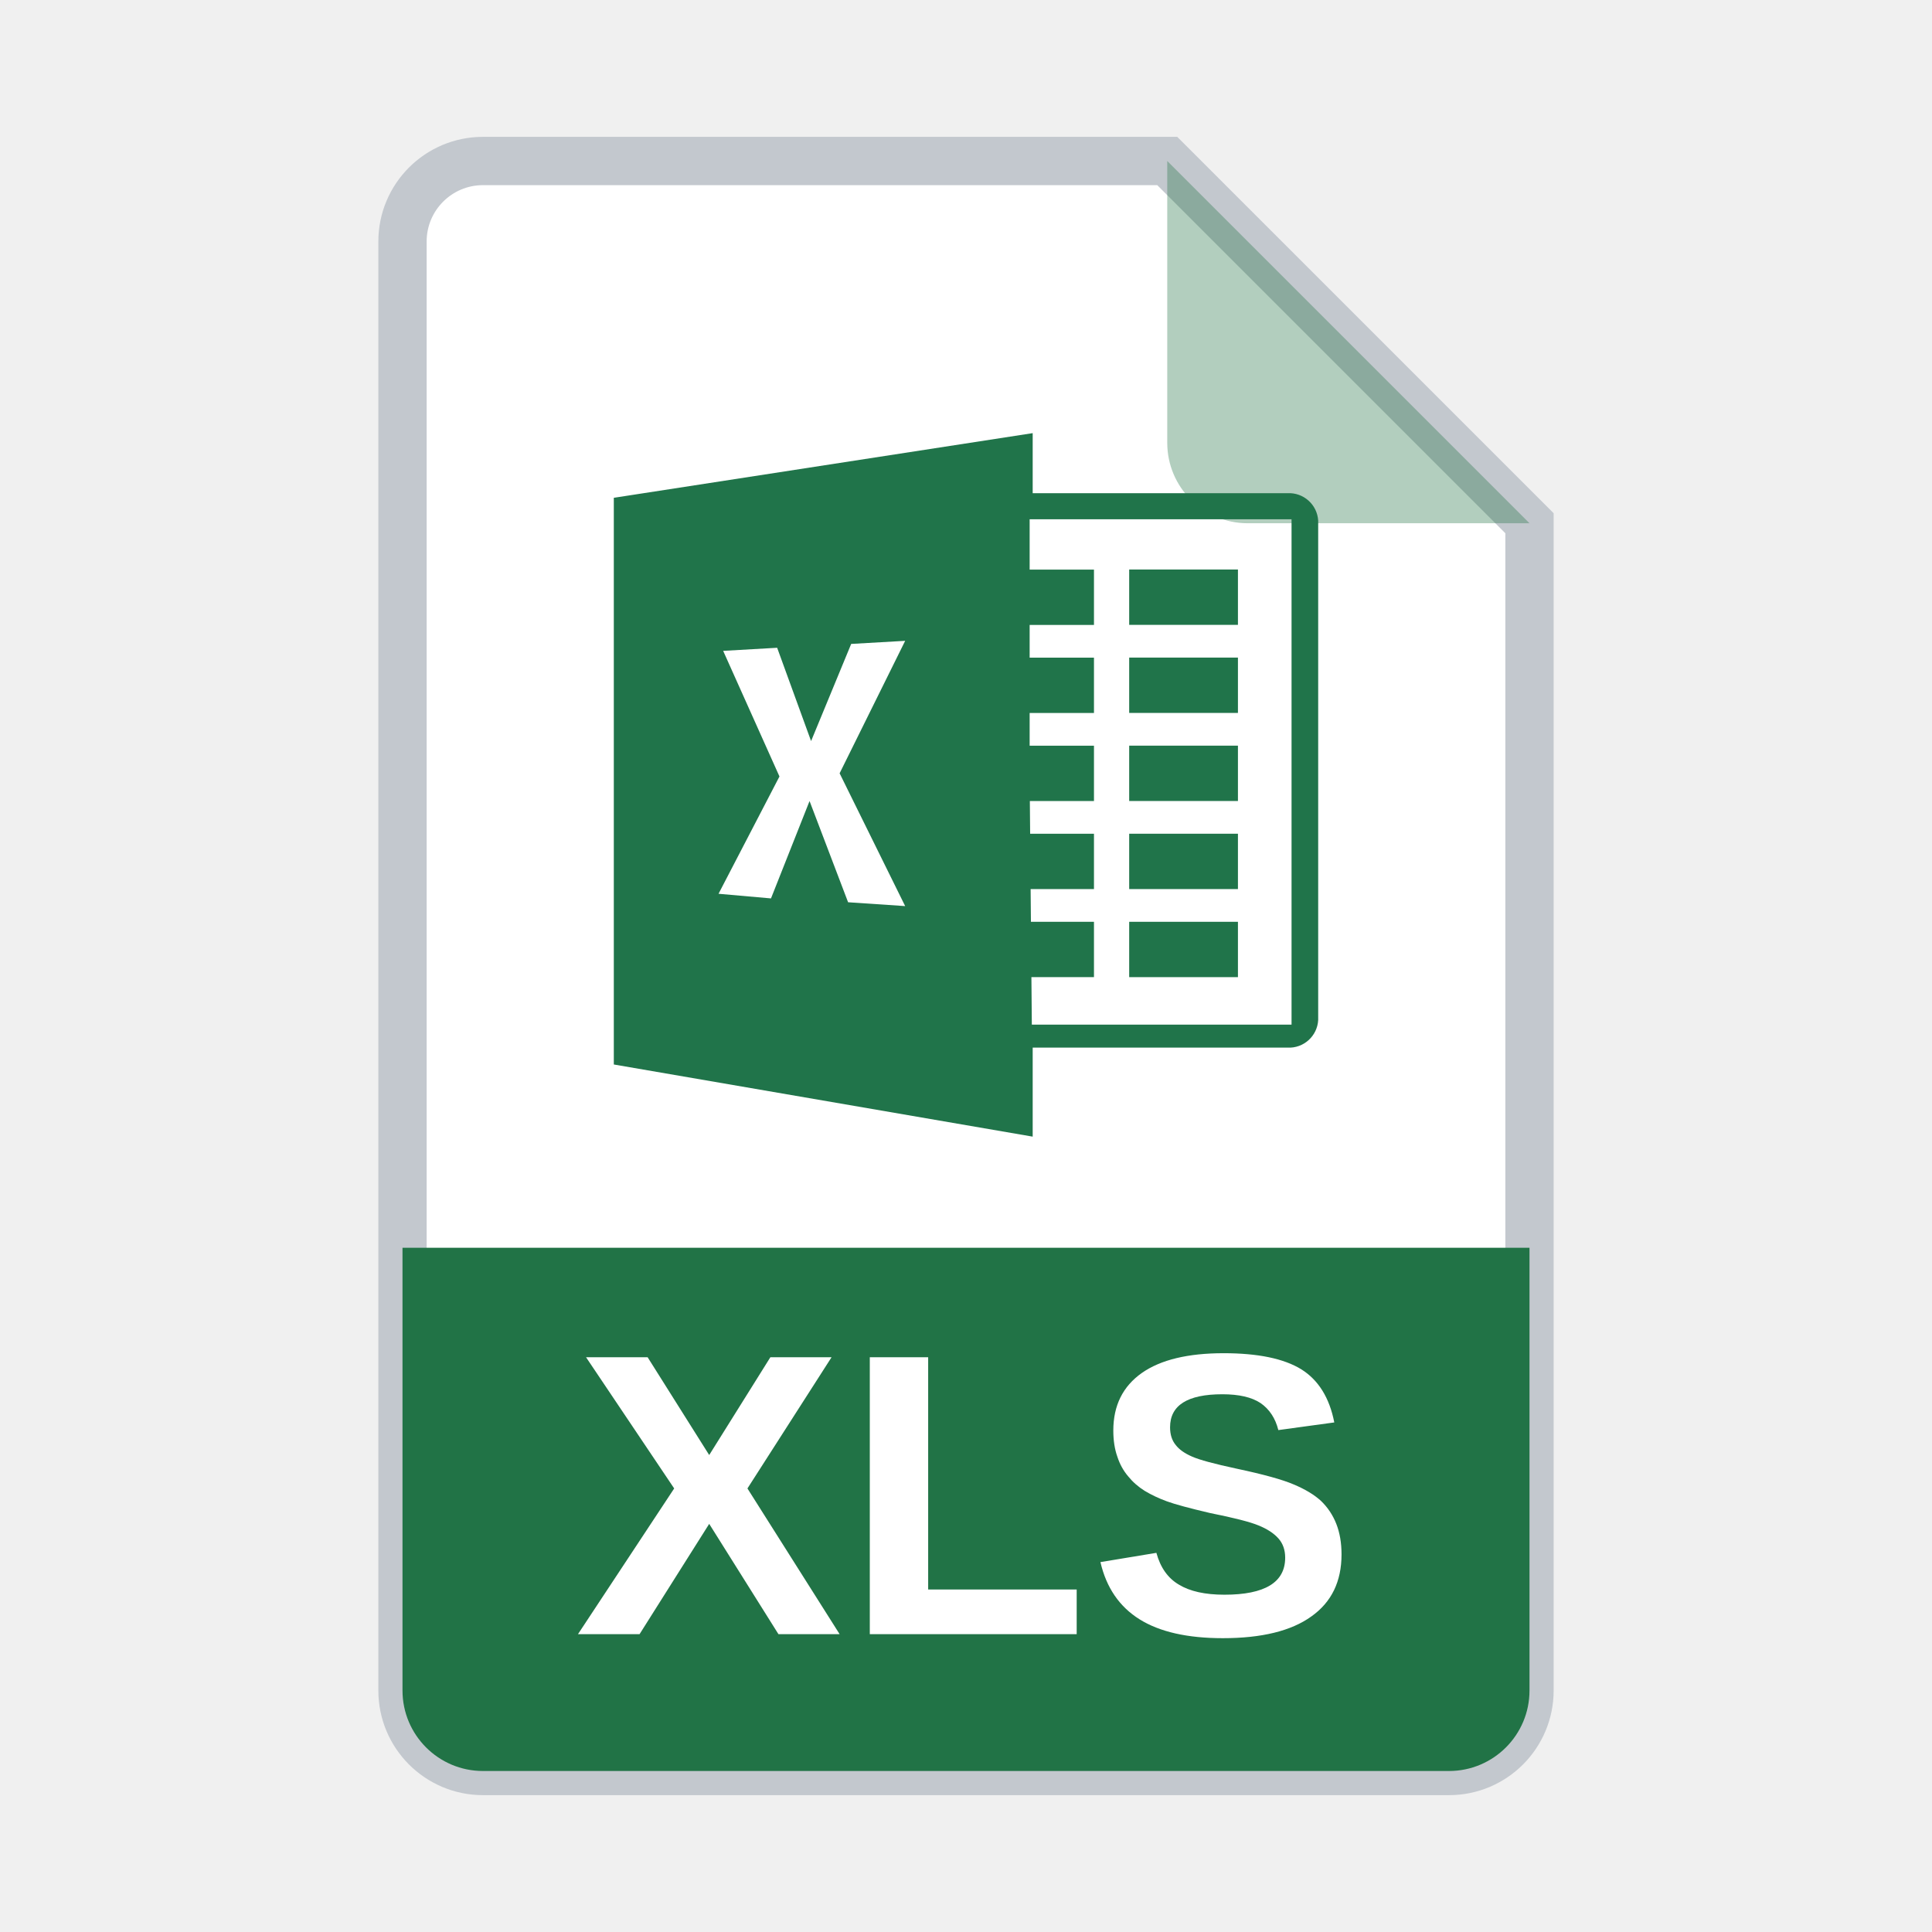
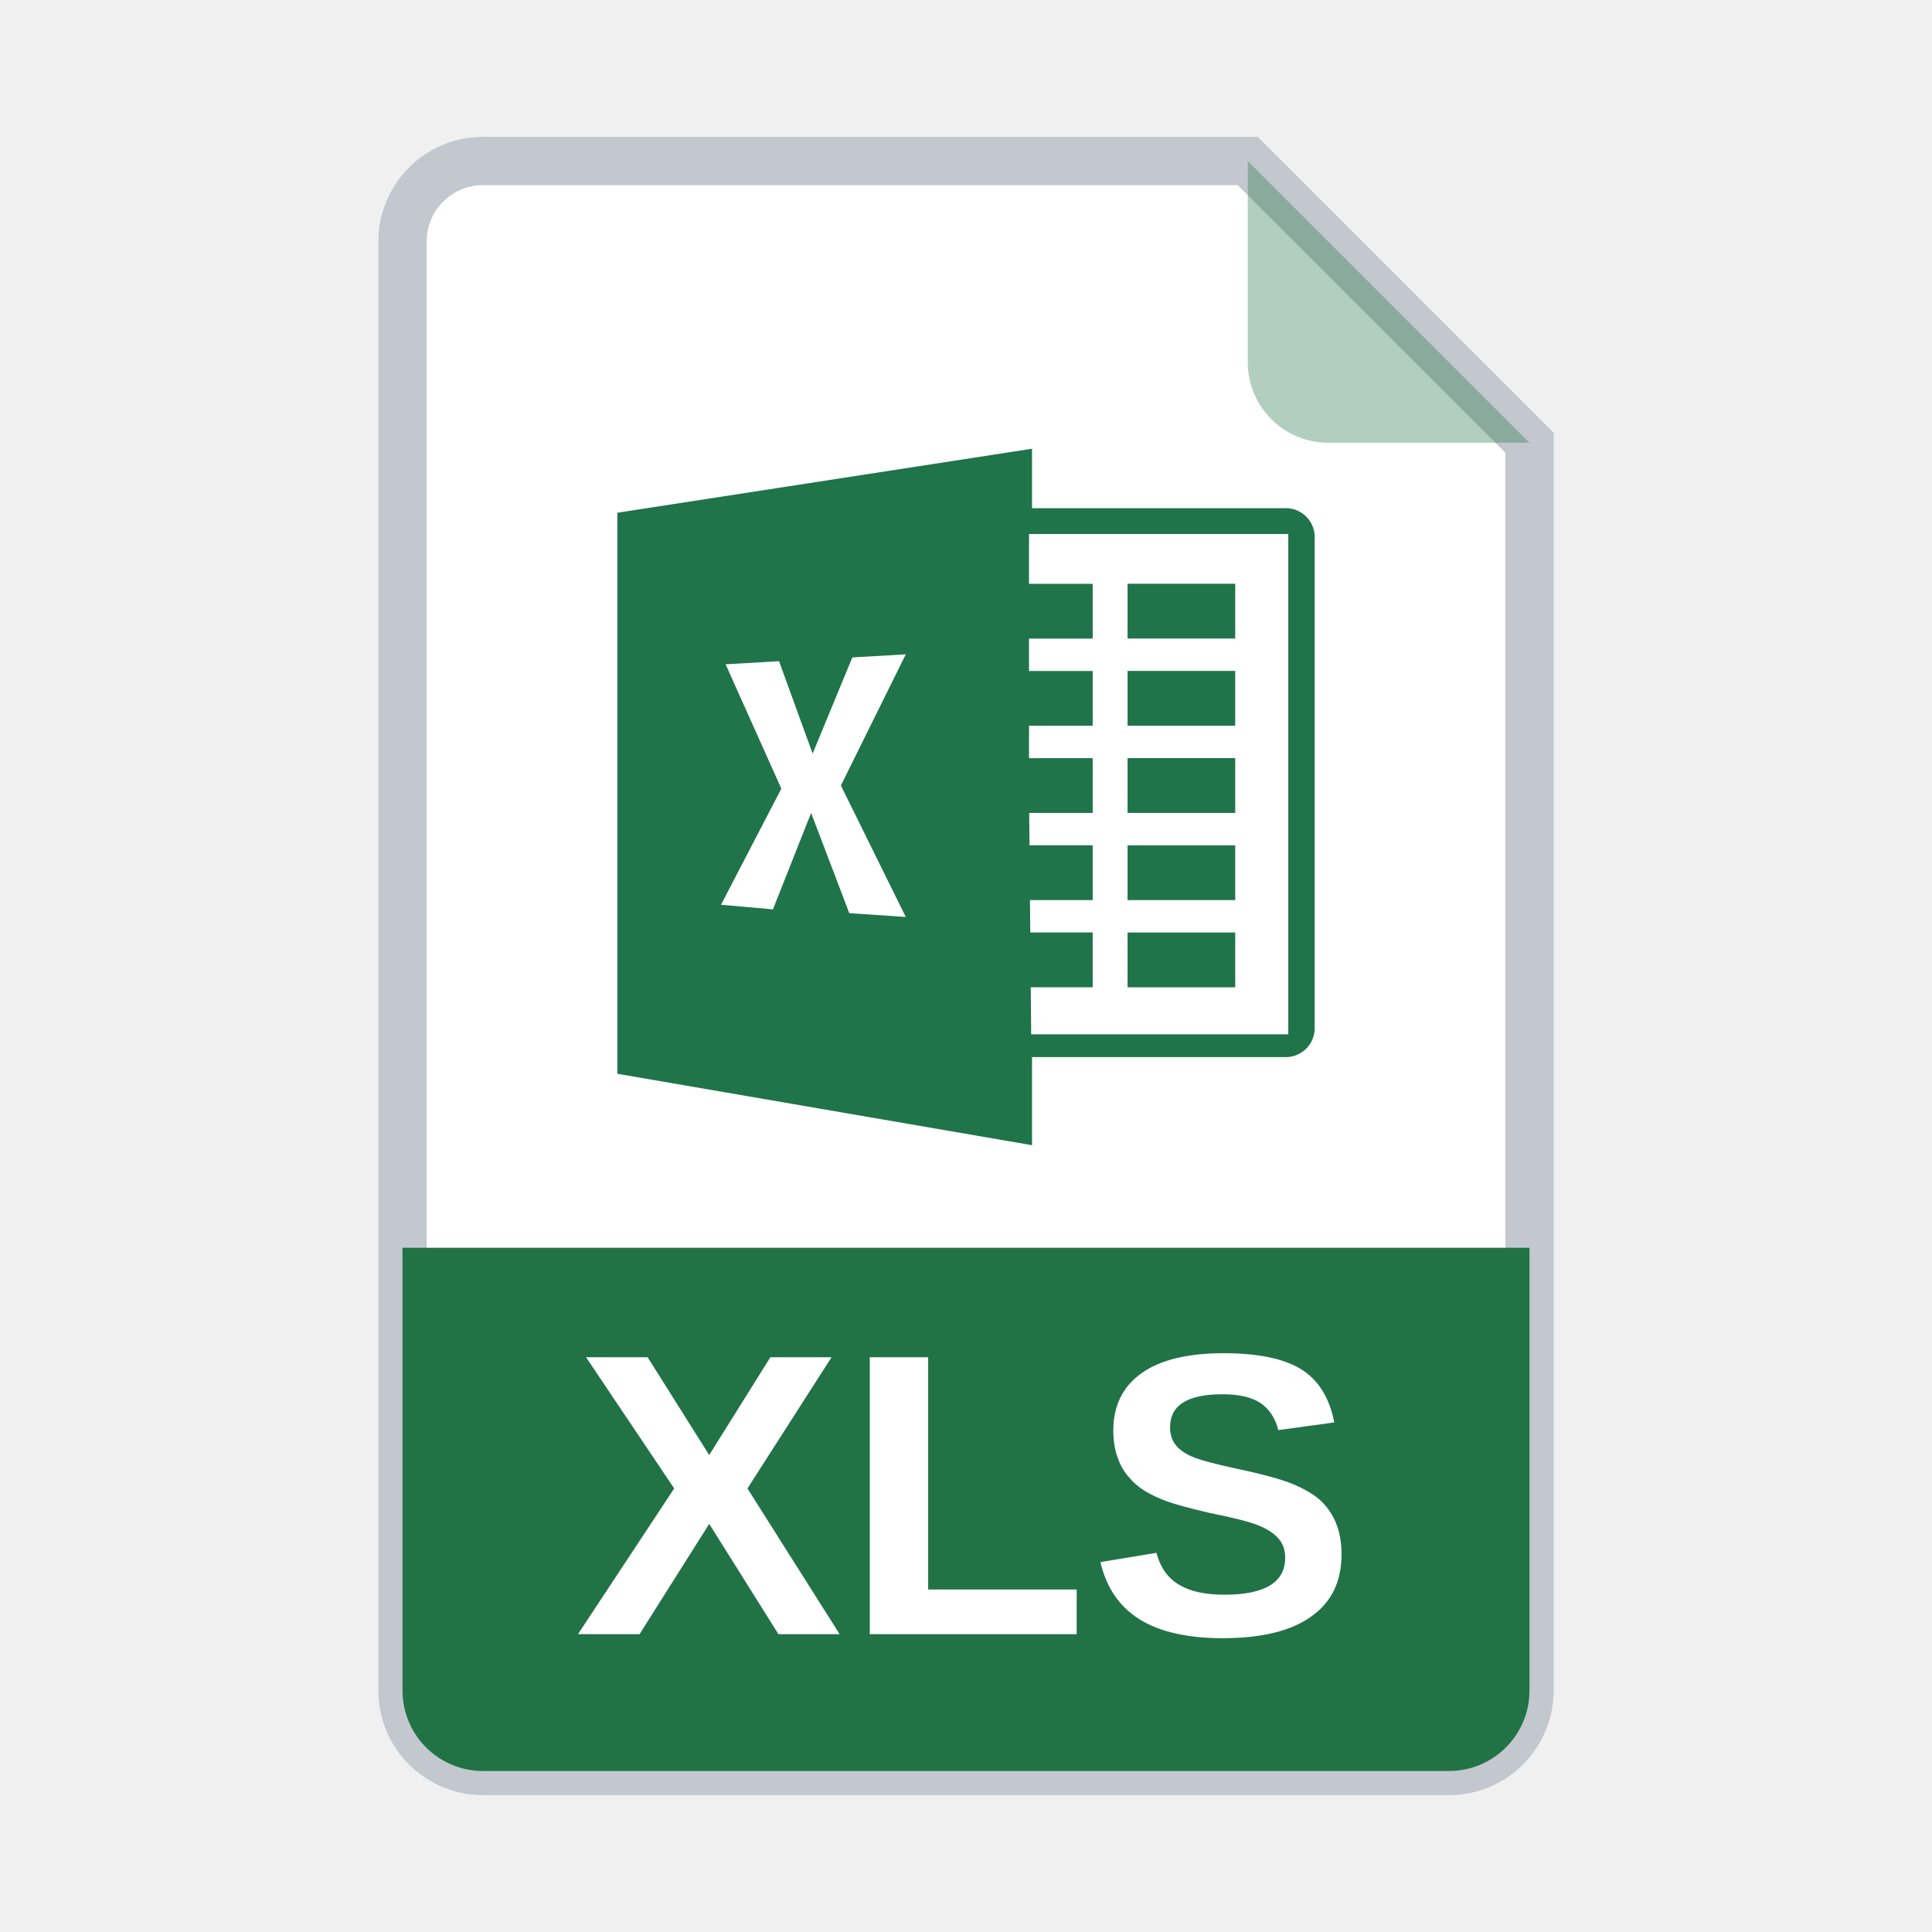
<svg xmlns="http://www.w3.org/2000/svg" width="48" height="48" viewBox="0 0 48 48">
-   <path d="M12 4h17l9 9v29a2 2 0 0 1-2 2H12a2 2 0 0 1-2-2V6a2 2 0 0 1 2-2z" fill="#fff" stroke="#c3c8ce" stroke-width="1.2" />
-   <path d="M29 4v7a2 2 0 0 0 2 2h7z" fill="#217346" opacity=".35" />
-   <svg x="14" y="9.5" width="20" height="20" viewBox="0 0 32 32">
+   <path d="M12 4h19l7 7v31a2 2 0 0 1-2 2H12a2 2 0 0 1-2-2V6a2 2 0 0 1 2-2z" fill="#fff" stroke="#c3c8ce" stroke-width="1.2" />
+   <path d="M31 4v5a2 2 0 0 0 2 2h5z" fill="#217346" opacity=".35" />
+   <svg x="14.1" y="9.9" width="19.8" height="19.8" viewBox="0 0 32 32">
    <path d="M28.781,4.405H18.651V2.018L2,4.588V27.115l16.651,2.868V26.445H28.781A1.162,1.162,0,0,0,30,25.349V5.5A1.162,1.162,0,0,0,28.781,4.405Zm.16,21.126H18.617L18.6,23.642h2.487v-2.2H18.581l-.012-1.3h2.518v-2.2H18.55l-.012-1.3h2.549v-2.2H18.53v-1.3h2.557v-2.2H18.53v-1.3h2.557v-2.2H18.53v-2H28.941Z" style="fill:#20744a;fill-rule:evenodd" />
    <rect x="22.487" y="7.439" width="4.323" height="2.2" style="fill:#20744a" />
    <rect x="22.487" y="10.94" width="4.323" height="2.2" style="fill:#20744a" />
    <rect x="22.487" y="14.441" width="4.323" height="2.2" style="fill:#20744a" />
    <rect x="22.487" y="17.942" width="4.323" height="2.2" style="fill:#20744a" />
    <rect x="22.487" y="21.443" width="4.323" height="2.2" style="fill:#20744a" />
    <polygon points="6.347 10.673 8.493 10.55 9.842 14.259 11.436 10.397 13.582 10.274 10.976 15.54 13.582 20.819 11.313 20.666 9.781 16.642 8.248 20.513 6.163 20.329 8.585 15.666 6.347 10.673" style="fill:#fff;fill-rule:evenodd" />
  </svg>
  <path d="M10 31h28v11a2 2 0 0 1-2 2H12a2 2 0 0 1-2-2z" fill="#217346" />
  <path d="M19.34 40.6 17.62 37.86 15.89 40.6H14.36L16.75 36.98L14.56 33.72H16.09L17.62 36.15L19.14 33.72H20.66L18.57 36.98L20.86 40.6ZM21.61 40.6V33.72H23.06V39.49H26.75V40.6ZM33.33 38.62Q33.33 39.63 32.58 40.16Q31.83 40.7 30.38 40.7Q29.06 40.7 28.31 40.23Q27.56 39.76 27.34 38.81L28.73 38.58Q28.88 39.13 29.29 39.37Q29.7 39.62 30.42 39.62Q31.93 39.62 31.93 38.7Q31.93 38.41 31.76 38.22Q31.59 38.03 31.27 37.9Q30.96 37.77 30.06 37.59Q29.29 37.41 28.99 37.3Q28.69 37.19 28.44 37.04Q28.2 36.89 28.03 36.68Q27.85 36.47 27.76 36.19Q27.66 35.91 27.66 35.54Q27.66 34.61 28.37 34.11Q29.07 33.62 30.4 33.62Q31.68 33.62 32.33 34.02Q32.97 34.42 33.15 35.34L31.76 35.53Q31.65 35.09 31.32 34.86Q30.99 34.64 30.37 34.64Q29.07 34.64 29.07 35.46Q29.07 35.73 29.21 35.9Q29.34 36.07 29.62 36.19Q29.89 36.31 30.73 36.49Q31.72 36.7 32.14 36.88Q32.57 37.06 32.82 37.29Q33.07 37.53 33.2 37.86Q33.33 38.19 33.33 38.62Z" fill="#fff" stroke="none" />
</svg>
